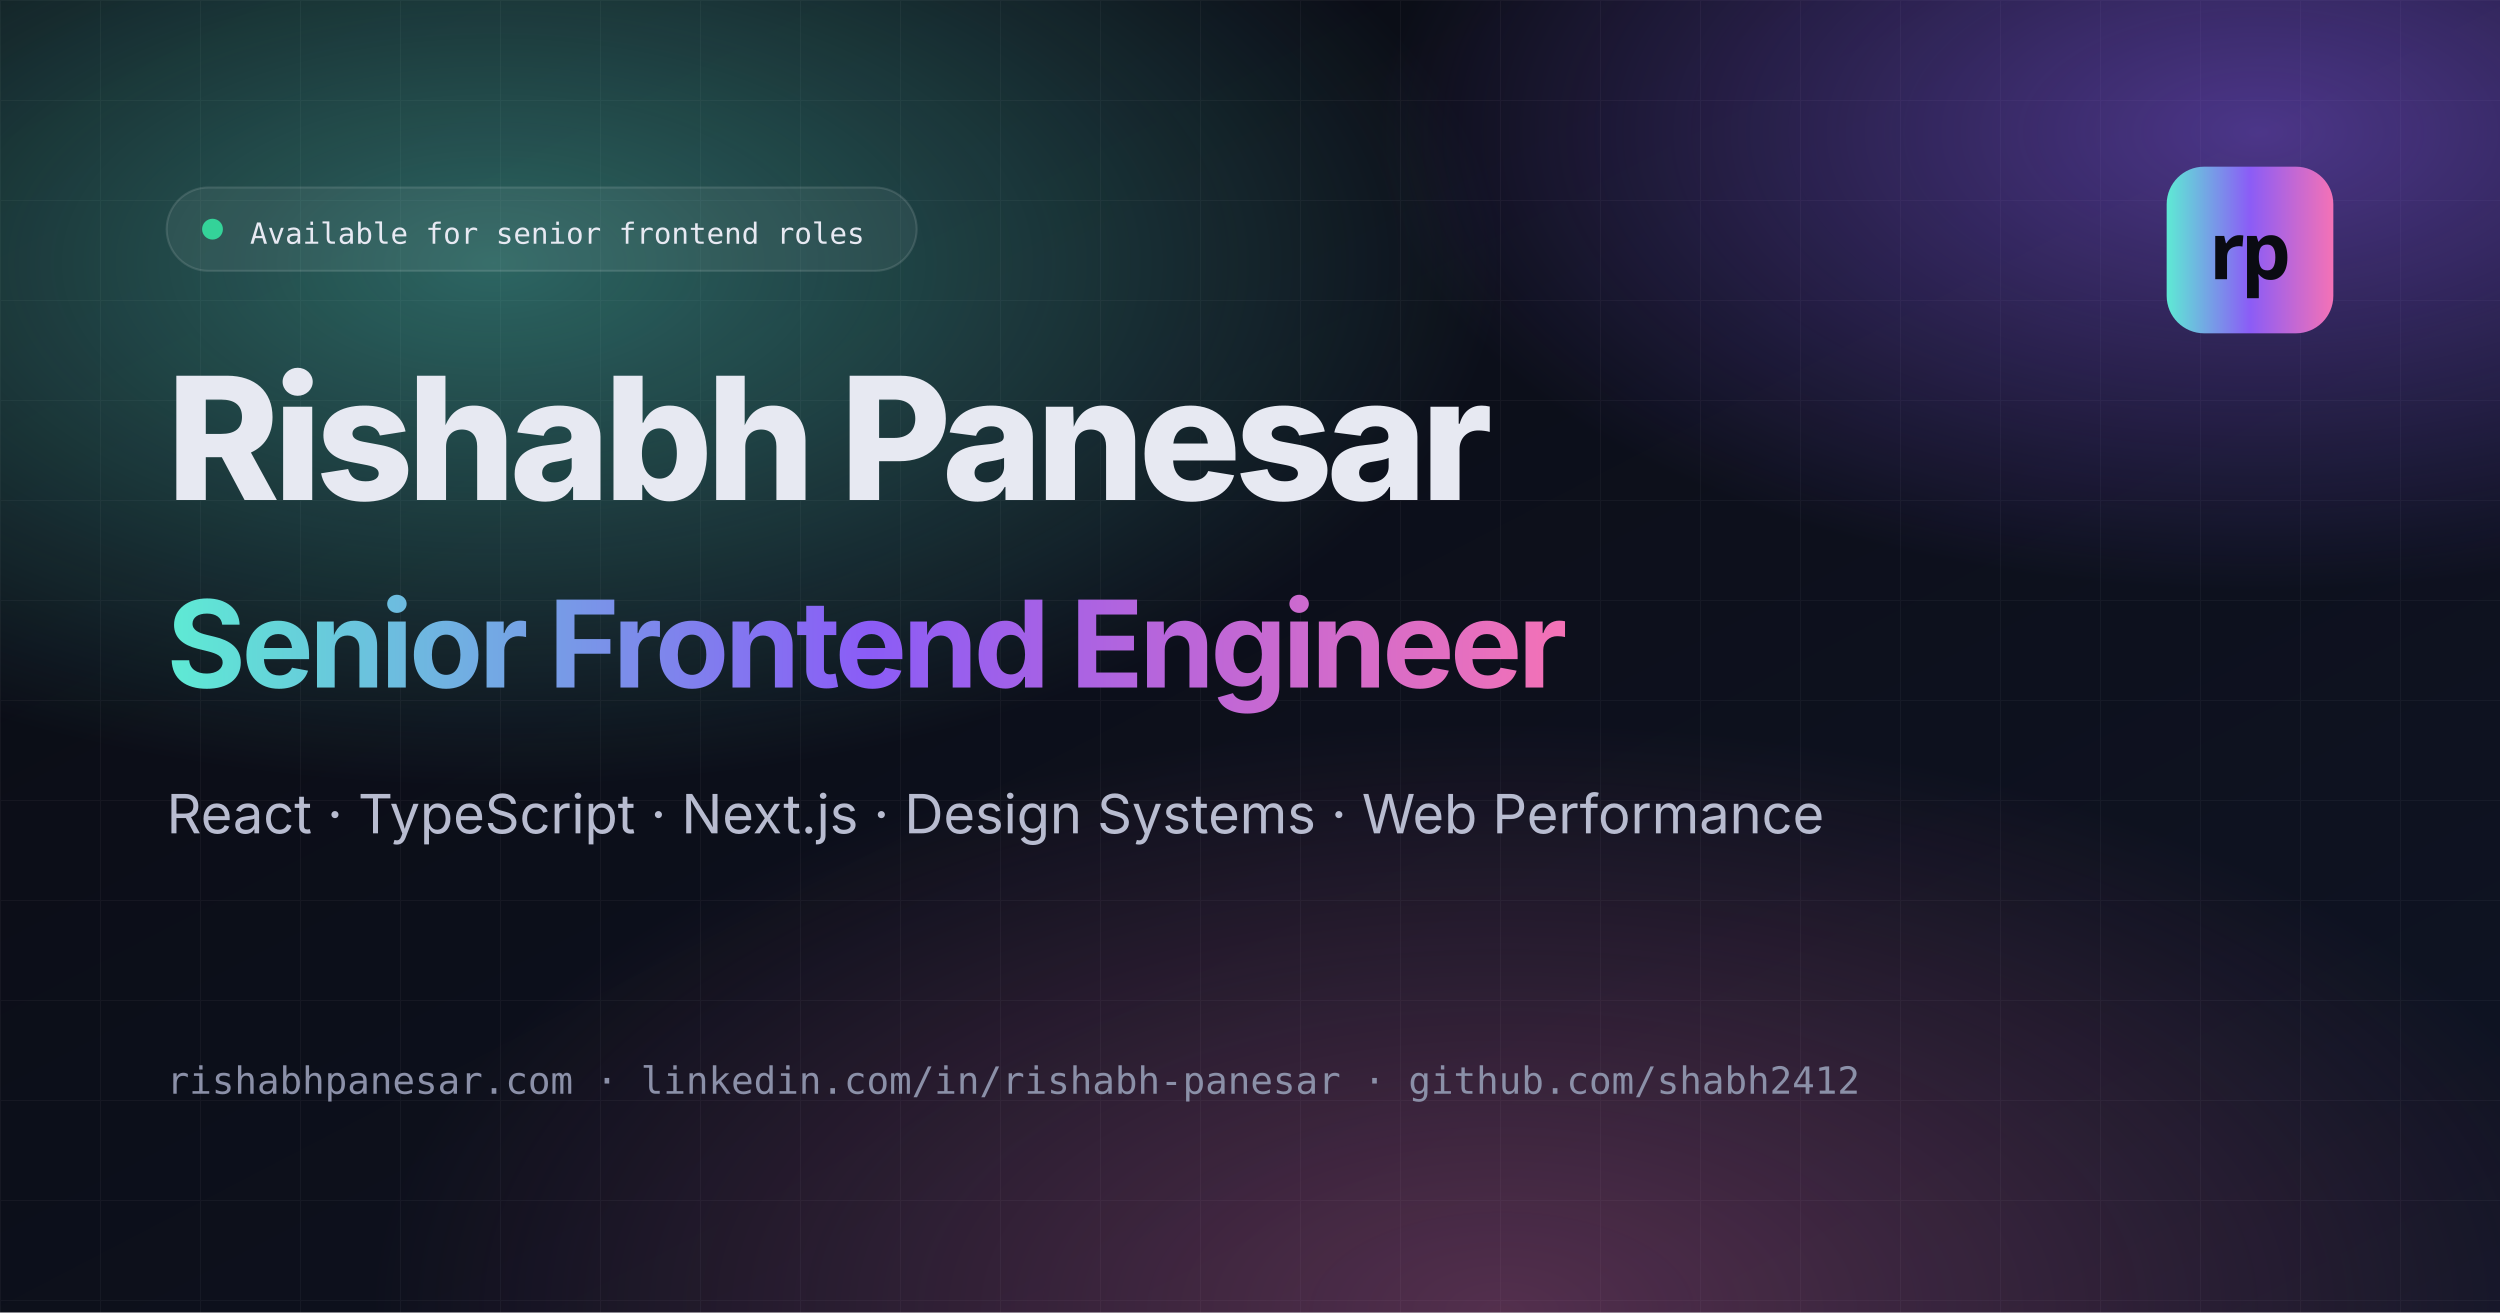
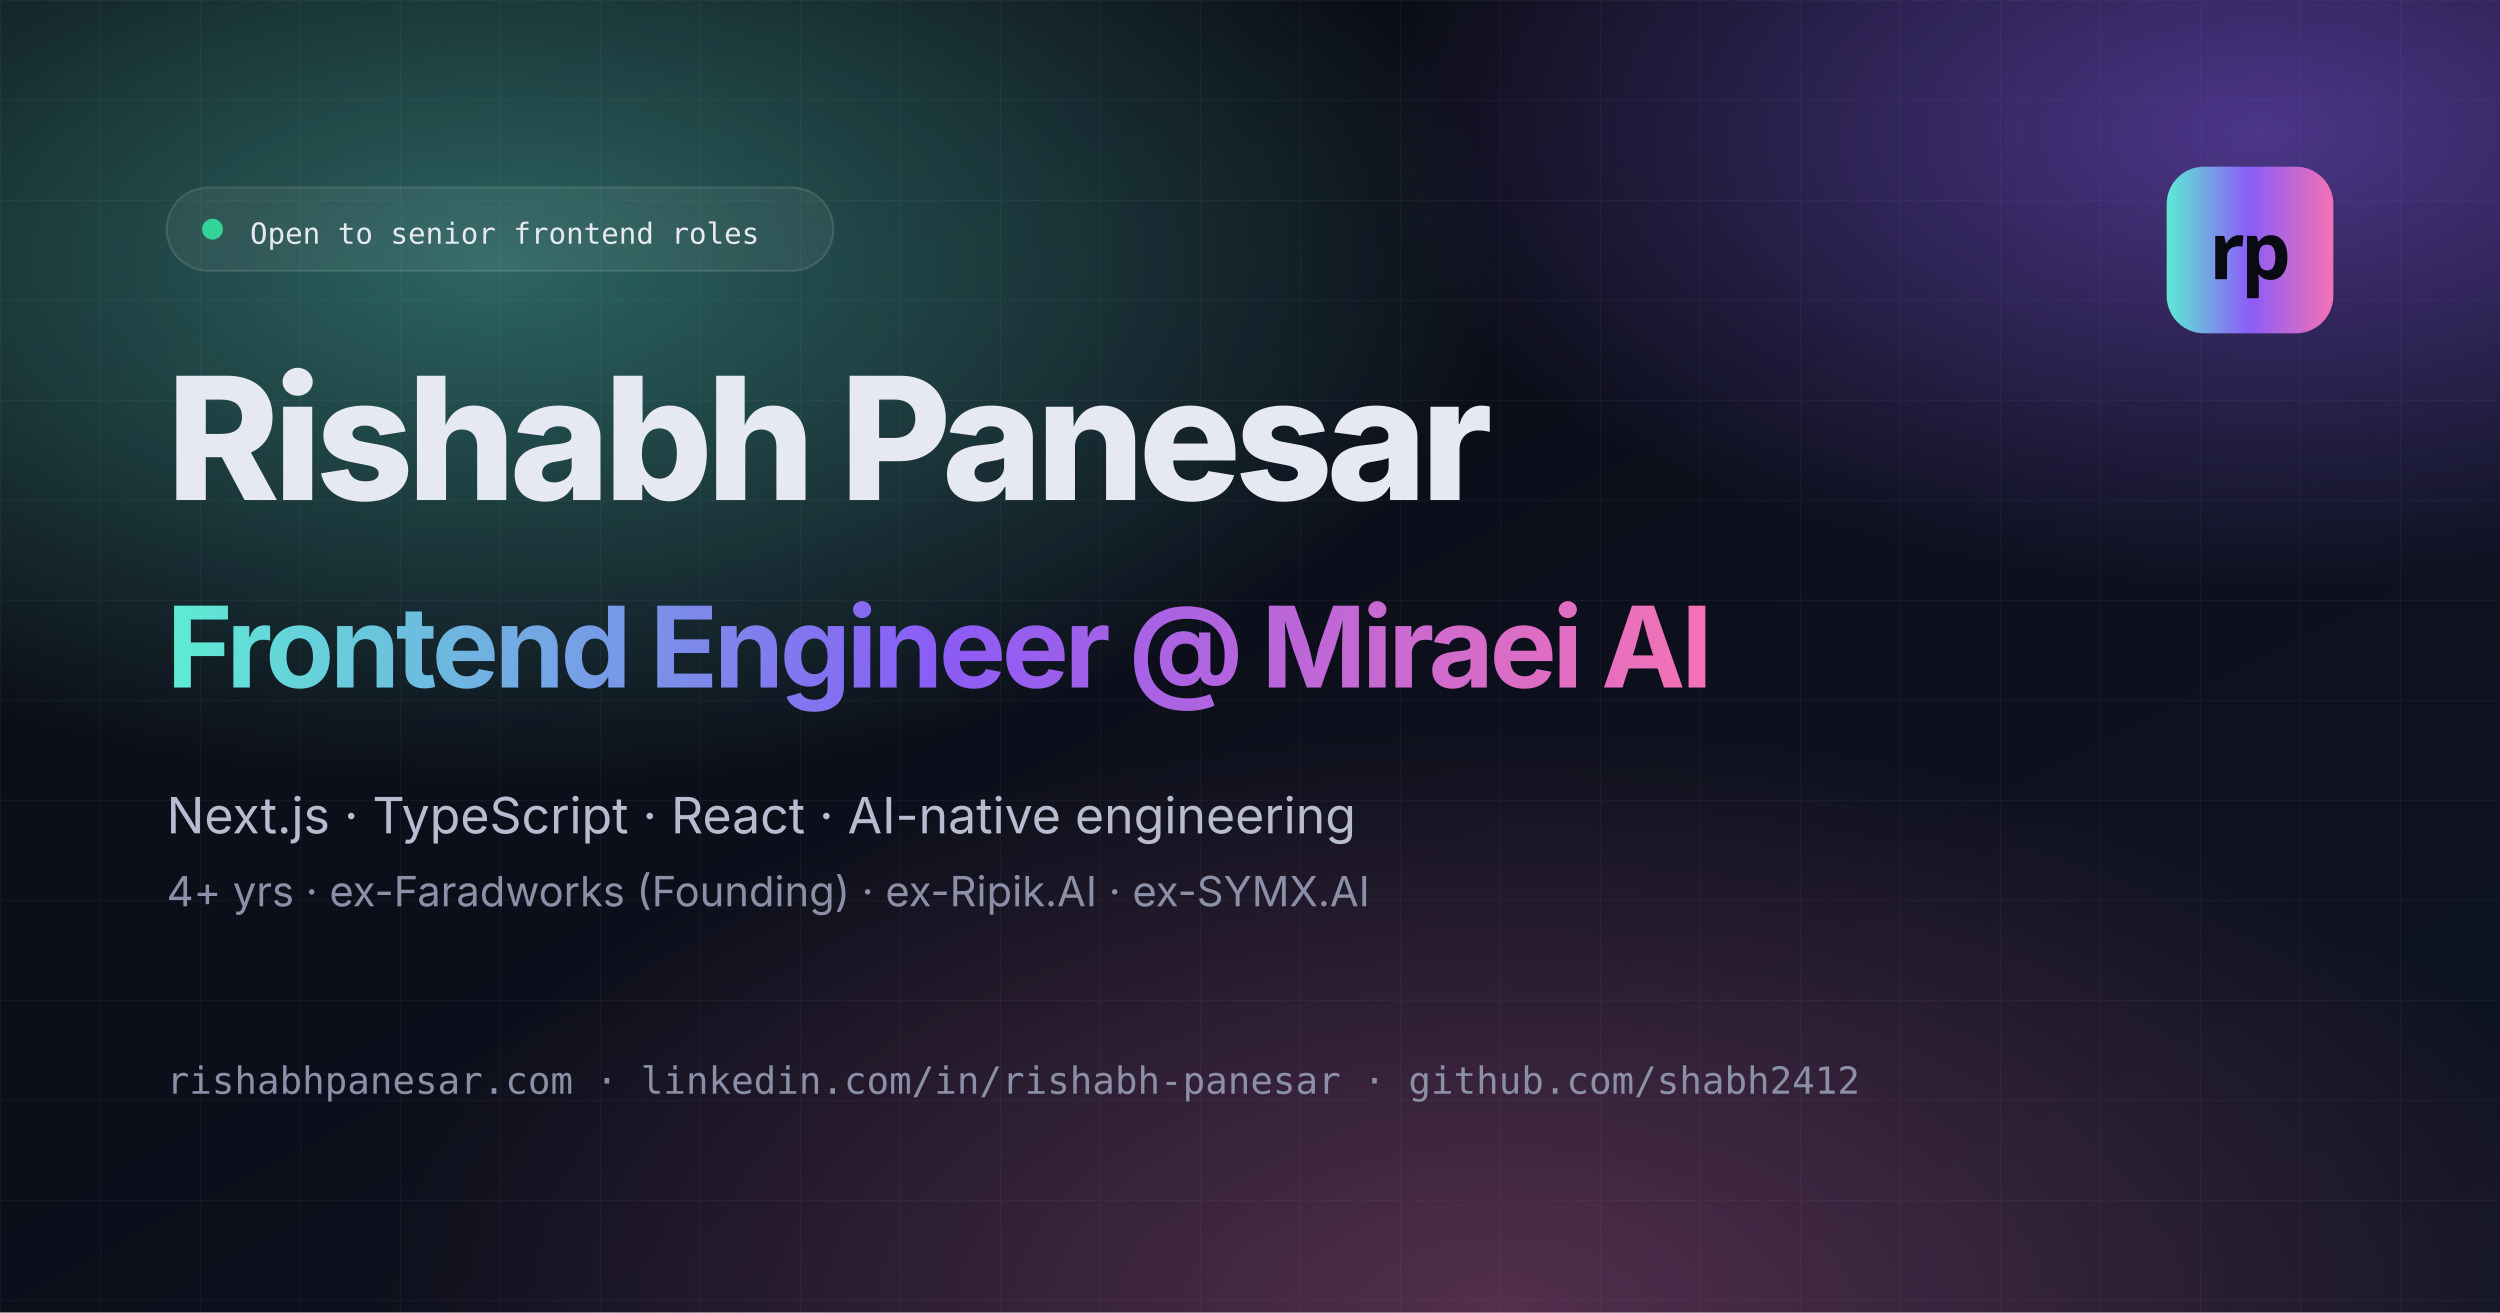
<svg xmlns="http://www.w3.org/2000/svg" width="1200" height="630" viewBox="0 0 1200 630">
  <defs>
    <linearGradient id="bg" x1="0" y1="0" x2="1" y2="1">
      <stop offset="0" stop-color="#0a0b12" />
      <stop offset="1" stop-color="#0f1424" />
    </linearGradient>
    <linearGradient id="g" x1="0" y1="0" x2="1" y2="0">
      <stop offset="0" stop-color="#5eead4" />
      <stop offset="0.5" stop-color="#8b5cf6" />
      <stop offset="1" stop-color="#f472b6" />
    </linearGradient>
    <radialGradient id="glow1" cx="20%" cy="20%" r="40%">
      <stop offset="0" stop-color="#5eead4" stop-opacity="0.4" />
      <stop offset="1" stop-color="#5eead4" stop-opacity="0" />
    </radialGradient>
    <radialGradient id="glow2" cx="90%" cy="10%" r="35%">
      <stop offset="0" stop-color="#8b5cf6" stop-opacity="0.5" />
      <stop offset="1" stop-color="#8b5cf6" stop-opacity="0" />
    </radialGradient>
    <radialGradient id="glow3" cx="60%" cy="100%" r="45%">
      <stop offset="0" stop-color="#f472b6" stop-opacity="0.3" />
      <stop offset="1" stop-color="#f472b6" stop-opacity="0" />
    </radialGradient>
    <pattern id="grid" width="48" height="48" patternUnits="userSpaceOnUse">
      <path d="M 48 0 L 0 0 0 48" fill="none" stroke="rgba(255,255,255,0.04)" stroke-width="1" />
    </pattern>
  </defs>
  <rect width="1200" height="630" fill="url(#bg)" />
  <rect width="1200" height="630" fill="url(#grid)" />
  <rect width="1200" height="630" fill="url(#glow1)" />
  <rect width="1200" height="630" fill="url(#glow2)" />
  <rect width="1200" height="630" fill="url(#glow3)" />
  <g transform="translate(80, 90)">
-     <rect width="360" height="40" rx="20" fill="rgba(255,255,255,0.06)" stroke="rgba(255,255,255,0.12)" />
+     <rect width="320" height="40" rx="20" fill="rgba(255,255,255,0.06)" stroke="rgba(255,255,255,0.12)" />
    <circle cx="22" cy="20" r="5" fill="#34d399" />
    <text x="40" y="27" fill="#e7e9f2" font-family="JetBrains Mono, monospace" font-size="14">
-       Available for senior frontend roles
+       Open to senior frontend roles
    </text>
  </g>
  <text x="80" y="240" font-family="Space Grotesk, Inter, sans-serif" font-size="82" font-weight="800" fill="#e7e9f2" letter-spacing="-3">
    Rishabh Panesar
  </text>
-   <text x="80" y="330" font-family="Space Grotesk, Inter, sans-serif" font-size="58" font-weight="700" fill="url(#g)" letter-spacing="-2">
-     Senior Frontend Engineer
+   <text x="80" y="330" font-family="Space Grotesk, Inter, sans-serif" font-size="54" font-weight="700" fill="url(#g)" letter-spacing="-2">
+     Frontend Engineer @ Miraei AI
  </text>
-   <text x="80" y="400" font-family="Inter, sans-serif" font-size="26" fill="#b8bcd0">
-     React · TypeScript · Next.js · Design Systems · Web Performance
+   <text x="80" y="400" font-family="Inter, sans-serif" font-size="24" fill="#b8bcd0">
+     Next.js · TypeScript · React · AI-native engineering
+   </text>
+   <text x="80" y="435" font-family="Inter, sans-serif" font-size="20" fill="#8b90a8">
+     4+ yrs · ex-Faradworks (Founding) · ex-Ripik.AI · ex-SYMX.AI
  </text>
  <g transform="translate(80, 525)">
    <text font-family="JetBrains Mono, monospace" font-size="18" fill="#8b90a8">
      rishabhpanesar.com   ·   linkedin.com/in/rishabh-panesar   ·   github.com/shabh2412
    </text>
  </g>
  <g transform="translate(1040, 80)">
    <rect width="80" height="80" rx="18" fill="url(#g)" />
    <text x="40" y="54" text-anchor="middle" font-family="Space Grotesk, sans-serif" font-size="38" font-weight="800" fill="#0a0b12" letter-spacing="-2">rp</text>
  </g>
</svg>
